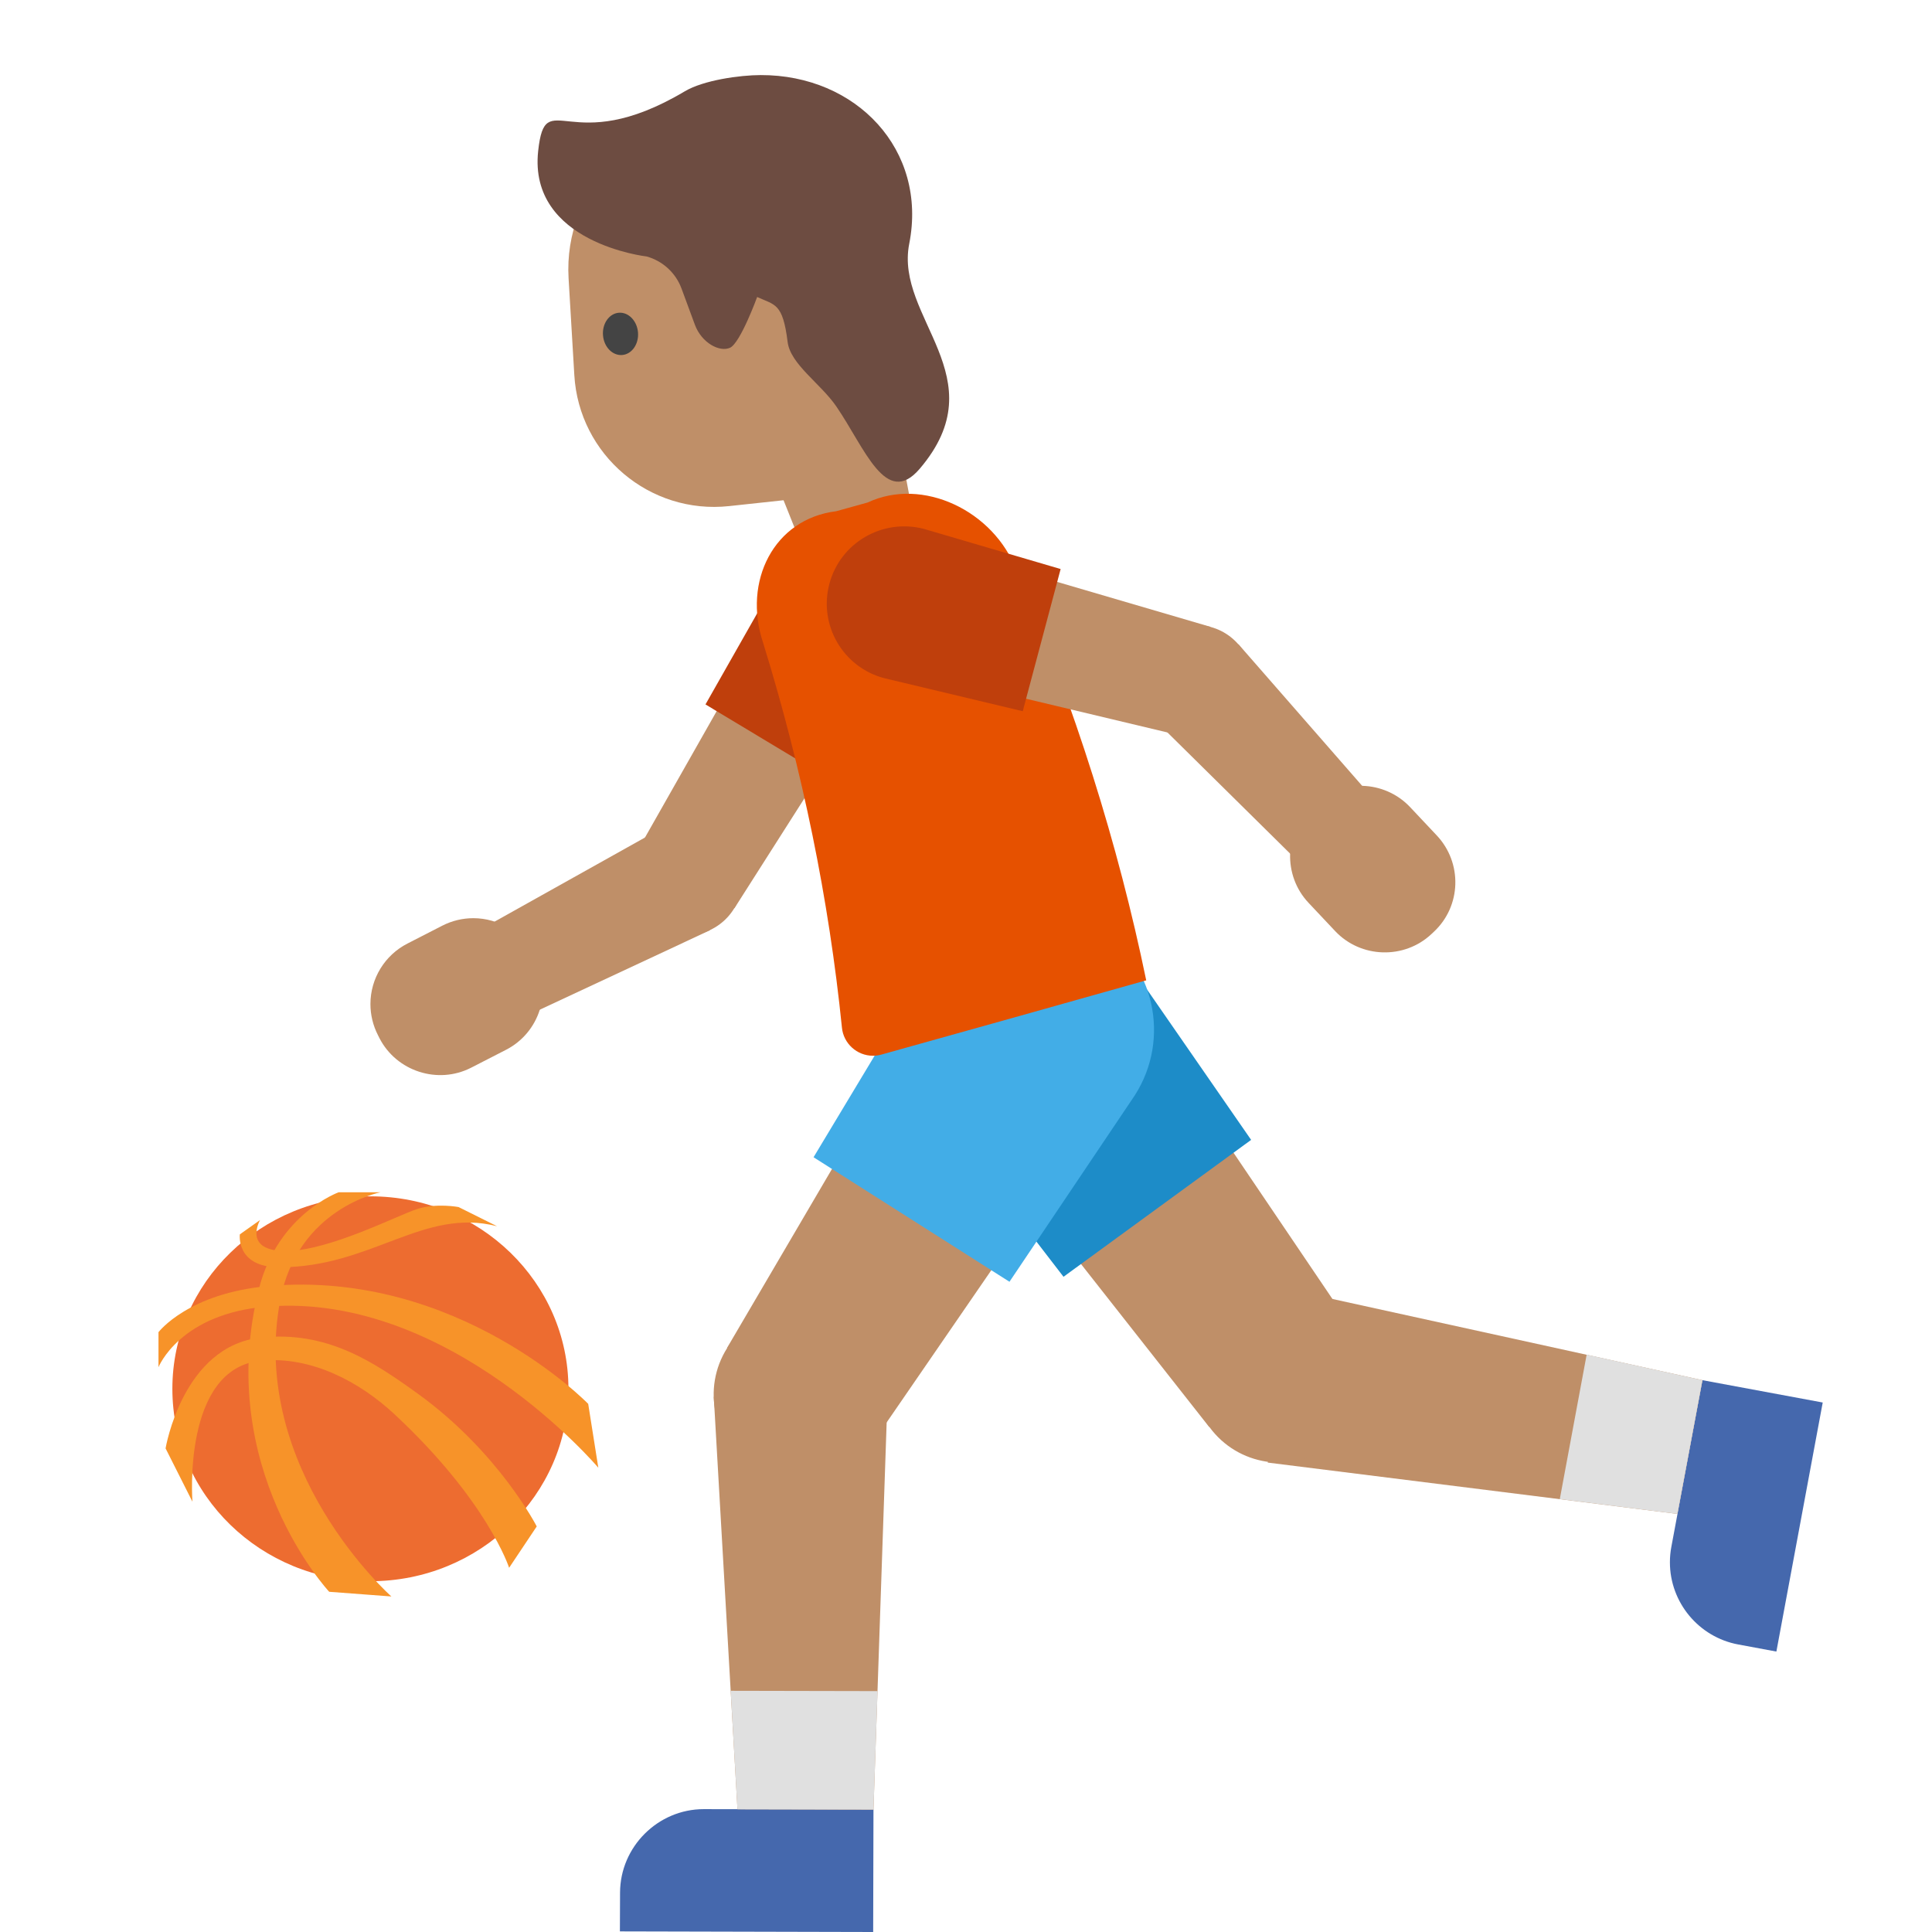
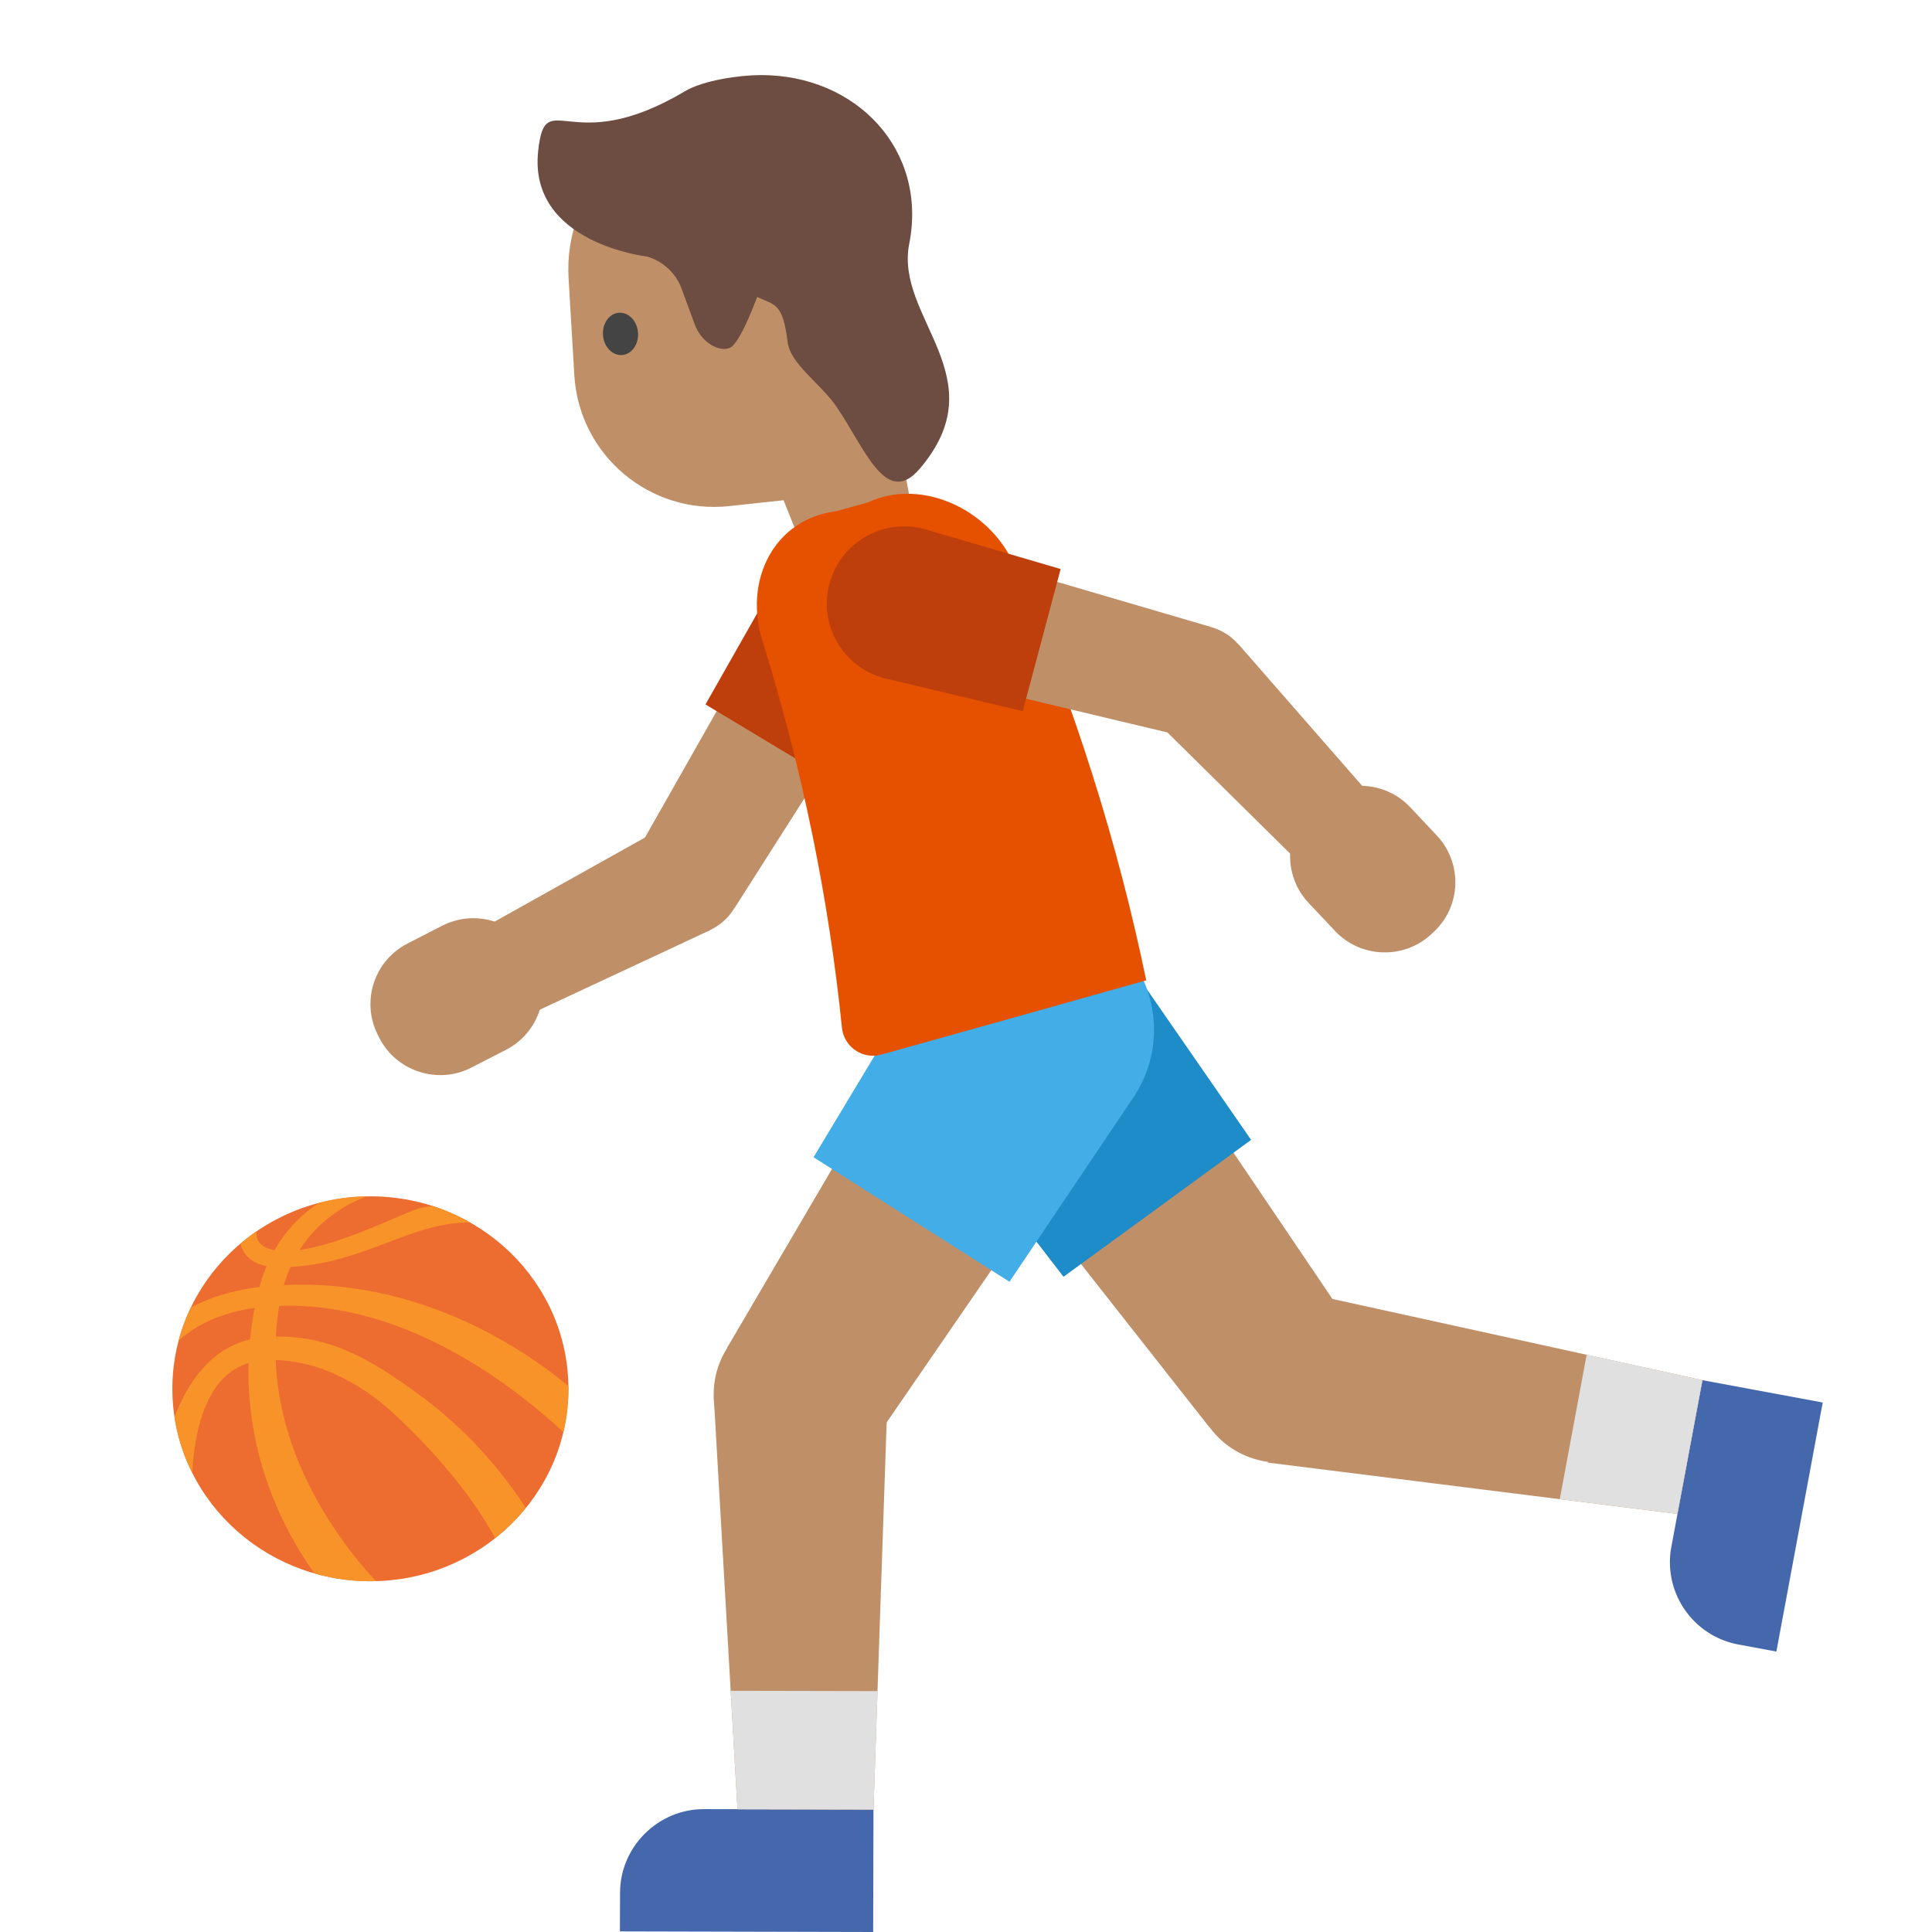
- <svg xmlns="http://www.w3.org/2000/svg" width="128px" height="128px" version="1.1" xml:space="preserve" style="fill-rule:evenodd;clip-rule:evenodd;stroke-linejoin:round;stroke-miterlimit:2;">
-   <path d="M120.76,92.92L117.69,109.42L115.16,108.95C112.548,108.465 110.636,106.165 110.636,103.508C110.636,103.167 110.667,102.826 110.73,102.49L112.79,91.44L120.76,92.92Z" style="fill:#4568ad;fill-rule:nonzero;" />
-   <path d="M89.42,87.75L80.11,94.54L62.49,72.14L73.45,64.14L89.42,87.75Z" style="fill:#bf8f68;fill-rule:nonzero;" />
-   <path d="M112.79,91.44L111.13,100.3L83.99,96.9L86.09,85.58L112.79,91.44Z" style="fill:#bf8f68;fill-rule:nonzero;" />
-   <g transform="matrix(0.807702,-0.589591,0.589591,0.807702,-37.4393,67.51)">
-     <circle cx="84.77" cy="91.15" r="5.75" style="fill:#bf8f68;" />
+ <svg xmlns="http://www.w3.org/2000/svg" width="128px" height="128px" version="1.1" xml:space="preserve" style="fill-rule:evenodd;clip-rule:evenodd;stroke-linejoin:round;stroke-miterlimit:2;" id="svg27">
+   <defs id="defs27">
+     <clipPath clipPathUnits="userSpaceOnUse" id="clipPath27">
+       <ellipse id="ellipse28" cx="24.54" cy="92.01" rx="13.12" ry="12.75" style="fill:#ed6c30" />
+     </clipPath>
+   </defs>
+   <path d="M120.76,92.92L117.69,109.42L115.16,108.95C112.548,108.465 110.636,106.165 110.636,103.508C110.636,103.167 110.667,102.826 110.73,102.49L112.79,91.44L120.76,92.92Z" style="fill:#4568ad;fill-rule:nonzero;" id="path1" />
+   <path d="M89.42,87.75L80.11,94.54L62.49,72.14L73.45,64.14L89.42,87.75Z" style="fill:#bf8f68;fill-rule:nonzero" id="path2" />
+   <path d="M112.79,91.44L111.13,100.3L83.99,96.9L86.09,85.58L112.79,91.44Z" style="fill:#bf8f68;fill-rule:nonzero" id="path3" />
+   <g transform="matrix(0.807702,-0.589591,0.589591,0.807702,-37.4393,67.51)" id="g3">
+     <circle cx="84.77" cy="91.15" r="5.75" style="fill:#bf8f68" id="circle3" />
  </g>
-   <g transform="matrix(0.807702,-0.589591,0.589591,0.807702,-27.1031,53.1812)">
-     <circle cx="67.97" cy="68.14" r="6.78" style="fill:#bf8f68;" />
+   <g transform="matrix(0.807702,-0.589591,0.589591,0.807702,-27.1031,53.1812)" id="g4">
+     <circle cx="67.97" cy="68.14" r="6.78" style="fill:#fbc11b;" id="circle4" />
  </g>
-   <path d="M105.12,89.75L103.34,99.32L111.13,100.3L112.79,91.44L105.12,89.75Z" style="fill:#e0e0e0;fill-rule:nonzero;" />
-   <path d="M63.13,61.51C59.53,64.14 58.74,69.19 61.37,72.78L70.46,84.59L82.89,75.52L74.41,63.27C71.78,59.67 66.73,58.88 63.13,61.51Z" style="fill:#1d8cc8;fill-rule:nonzero;" />
-   <g>
-     <path d="M31.73,61.64L34.68,67.4L47.04,61.63L43.64,54.98L31.73,61.64Z" style="fill:#bf8f68;fill-rule:nonzero;" />
-     <path d="M48.66,60.17L42.26,56.32L51.96,39.22L59.22,43.59L48.66,60.17Z" style="fill:#bf8f68;fill-rule:nonzero;" />
-     <g transform="matrix(0.515427,-0.856933,0.856933,0.515427,-27.8825,67.1797)">
-       <circle cx="45.46" cy="58.24" r="3.73" style="fill:#bf8f68;" />
+   <path d="M105.12,89.75L103.34,99.32L111.13,100.3L112.79,91.44L105.12,89.75Z" style="fill:#e0e0e0;fill-rule:nonzero;" id="path4" />
+   <path d="M63.13,61.51C59.53,64.14 58.74,69.19 61.37,72.78L70.46,84.59L82.89,75.52L74.41,63.27C71.78,59.67 66.73,58.88 63.13,61.51Z" style="fill:#1d8cc8;fill-rule:nonzero;" id="path5" />
+   <g id="g9">
+     <path d="M31.73,61.64L34.68,67.4L47.04,61.63L43.64,54.98L31.73,61.64Z" style="fill:#bf8f68;fill-rule:nonzero" id="path6" />
+     <path d="M48.66,60.17L42.26,56.32L51.96,39.22L59.22,43.59L48.66,60.17Z" style="fill:#bf8f68;fill-rule:nonzero" id="path7" />
+     <g transform="matrix(0.515427,-0.856933,0.856933,0.515427,-27.8825,67.1797)" id="g7">
+       <circle cx="45.46" cy="58.24" r="3.73" style="fill:#bf8f68" id="circle7" />
    </g>
-     <path d="M25.14,68.78L25.04,68.58C24.713,67.943 24.542,67.237 24.542,66.521C24.542,64.831 25.494,63.277 27,62.51L29.3,61.33C29.937,61.003 30.643,60.832 31.359,60.832C33.049,60.832 34.603,61.784 35.37,63.29L35.47,63.49C36.61,65.71 35.73,68.43 33.51,69.56L31.21,70.74C29.007,71.864 26.27,70.98 25.14,68.78Z" style="fill:#bf8f68;fill-rule:nonzero;" />
-     <g transform="matrix(0.515427,-0.856933,0.856933,0.515427,-8.54477,67.7012)">
-       <circle cx="55.59" cy="41.4" r="4.23" style="fill:#bf8f68;" />
+     <path d="M25.14,68.78L25.04,68.58C24.713,67.943 24.542,67.237 24.542,66.521C24.542,64.831 25.494,63.277 27,62.51L29.3,61.33C29.937,61.003 30.643,60.832 31.359,60.832C33.049,60.832 34.603,61.784 35.37,63.29L35.47,63.49C36.61,65.71 35.73,68.43 33.51,69.56L31.21,70.74C29.007,71.864 26.27,70.98 25.14,68.78Z" style="fill:#bf8f68;fill-rule:nonzero" id="path8" />
+     <g transform="matrix(0.515427,-0.856933,0.856933,0.515427,-8.54477,67.7012)" id="g8">
+       <circle cx="55.59" cy="41.4" r="4.23" style="fill:#fbc11b;" id="circle8" />
    </g>
-     <path d="M58.42,36.71C56,35.25 52.86,36.04 51.4,38.46L46.74,46.67L55.09,51.69L60.16,43.73C61.62,41.3 60.84,38.16 58.42,36.71Z" style="fill:#bf3f0c;fill-rule:nonzero;" />
+     <path d="M58.42,36.71C56,35.25 52.86,36.04 51.4,38.46L46.74,46.67L55.09,51.69L60.16,43.73C61.62,41.3 60.84,38.16 58.42,36.71Z" style="fill:#bf3f0c;fill-rule:nonzero;" id="path9" />
  </g>
-   <g>
-     <path d="M57.85,128L41.07,127.96L41.08,125.39C41.089,122.352 43.592,119.858 46.63,119.86L57.87,119.88L57.85,128Z" style="fill:#4568ad;fill-rule:nonzero;" />
-     <path d="M57.89,95.48L48.17,89.3L62.59,64.71L74.04,71.99L57.89,95.48Z" style="fill:#bf8f68;fill-rule:nonzero;" />
-     <path d="M57.87,119.89L48.86,119.87L47.29,92.55L58.8,92.57L57.87,119.89Z" style="fill:#bf8f68;fill-rule:nonzero;" />
-     <g transform="matrix(0.536504,-0.843897,0.843897,0.536504,-53.3848,87.5711)">
-       <circle cx="53.03" cy="92.39" r="5.75" style="fill:#bf8f68;" />
+   <g id="g14">
+     <path d="M57.85,128L41.07,127.96L41.08,125.39C41.089,122.352 43.592,119.858 46.63,119.86L57.87,119.88L57.85,128Z" style="fill:#4568ad;fill-rule:nonzero;" id="path10" />
+     <path d="M57.89,95.48L48.17,89.3L62.59,64.71L74.04,71.99L57.89,95.48Z" style="fill:#bf8f68;fill-rule:nonzero" id="path11" />
+     <path d="M57.87,119.89L48.86,119.87L47.29,92.55L58.8,92.57L57.87,119.89Z" style="fill:#bf8f68;fill-rule:nonzero" id="path12" />
+     <g transform="matrix(0.536504,-0.843897,0.843897,0.536504,-53.3848,87.5711)" id="g12">
+       <circle cx="53.03" cy="92.39" r="5.75" style="fill:#bf8f68" id="circle12" />
    </g>
-     <g transform="matrix(0.536504,-0.843897,0.843897,0.536504,-26.0147,89.3264)">
-       <circle cx="68.31" cy="68.35" r="6.78" style="fill:#bf8f68;" />
+     <g transform="matrix(0.536504,-0.843897,0.843897,0.536504,-26.0147,89.3264)" id="g13">
+       <circle cx="68.31" cy="68.35" r="6.78" style="fill:#fbc11b;" id="circle13" />
    </g>
-     <path d="M58.14,112.04L48.41,112.02L48.86,119.87L57.87,119.89L58.14,112.04Z" style="fill:#e0e0e0;fill-rule:nonzero;" />
-     <path d="M72.72,61.42C68.984,59.046 63.956,60.165 61.58,63.9L53.9,76.67L66.88,84.92L75.19,72.56C77.59,68.8 76.48,63.82 72.72,61.42Z" style="fill:#42ade7;fill-rule:nonzero;" />
+     <path d="M58.14,112.04L48.41,112.02L48.86,119.87L57.87,119.89L58.14,112.04Z" style="fill:#e0e0e0;fill-rule:nonzero;" id="path13" />
+     <path d="M72.72,61.42C68.984,59.046 63.956,60.165 61.58,63.9L53.9,76.67L66.88,84.92L75.19,72.56C77.59,68.8 76.48,63.82 72.72,61.42Z" style="fill:#42ade7;fill-rule:nonzero;" id="path14" />
  </g>
-   <g>
-     <path d="M58.83,25.25L60.41,33.73C60.69,35.22 59.71,36.65 58.22,36.92L55.97,37.34C54.69,37.58 53.41,36.88 52.92,35.66L47.14,21.21L58.83,25.25Z" style="fill:#bf8f68;fill-rule:nonzero;" />
-     <path d="M57.91,14.92L59.65,32.31L48.31,33.53C43.04,34.1 38.36,30.14 38.05,24.85L37.67,18.44C37.32,12.51 42.17,7.58 48.1,7.81L50.46,7.9C54.35,8.07 57.52,11.06 57.91,14.92Z" style="fill:#bf8f68;fill-rule:nonzero;" />
-     <path d="M42.27,22.03C42.33,22.8 41.86,23.47 41.22,23.52C40.58,23.57 40.01,22.99 39.95,22.21C39.89,21.44 40.36,20.77 41,20.72C41.64,20.67 42.21,21.26 42.27,22.03" style="fill:#444;fill-rule:nonzero;" />
+   <g id="g17">
+     <path d="M58.83,25.25L60.41,33.73C60.69,35.22 59.71,36.65 58.22,36.92L55.97,37.34C54.69,37.58 53.41,36.88 52.92,35.66L47.14,21.21L58.83,25.25Z" style="fill:#bf8f68;fill-rule:nonzero" id="path15" />
+     <path d="M57.91,14.92L59.65,32.31L48.31,33.53C43.04,34.1 38.36,30.14 38.05,24.85L37.67,18.44C37.32,12.51 42.17,7.58 48.1,7.81L50.46,7.9C54.35,8.07 57.52,11.06 57.91,14.92Z" style="fill:#bf8f68;fill-rule:nonzero" id="path16" />
+     <path d="M42.27,22.03C42.33,22.8 41.86,23.47 41.22,23.52C40.58,23.57 40.01,22.99 39.95,22.21C39.89,21.44 40.36,20.77 41,20.72C41.64,20.67 42.21,21.26 42.27,22.03" style="fill:#444;fill-rule:nonzero;" id="path17" />
  </g>
-   <path d="M57.49,33.29C56.79,33.48 56.11,33.67 55.4,33.87C51.26,34.38 49.21,38.52 50.55,42.56C53.18,51.06 54.92,59.62 55.78,68.08C55.881,69.133 56.776,69.946 57.834,69.946C58.022,69.946 58.209,69.921 58.39,69.87C64.27,68.23 70.13,66.59 75.94,64.95C74.08,55.94 71.22,46.84 67.36,37.83C65.85,33.81 61.1,31.59 57.49,33.29Z" style="fill:#e65100;fill-rule:nonzero;" />
-   <g>
-     <path d="M86.32,57.39L91.03,52.96L82.05,42.68L76.61,47.8L86.32,57.39Z" style="fill:#bf8f68;fill-rule:nonzero;" />
-     <path d="M80.2,41.53L78.28,48.75L59.16,44.19L61.33,36L80.2,41.53Z" style="fill:#bf8f68;fill-rule:nonzero;" />
-     <g transform="matrix(0.256998,-0.966412,0.966412,0.256998,15.2416,110.115)">
-       <circle cx="79.24" cy="45.14" r="3.73" style="fill:#bf8f68;" />
+   <path d="M57.49,33.29C56.79,33.48 56.11,33.67 55.4,33.87C51.26,34.38 49.21,38.52 50.55,42.56C53.18,51.06 54.92,59.62 55.78,68.08C55.881,69.133 56.776,69.946 57.834,69.946C58.022,69.946 58.209,69.921 58.39,69.87C64.27,68.23 70.13,66.59 75.94,64.95C74.08,55.94 71.22,46.84 67.36,37.83C65.85,33.81 61.1,31.59 57.49,33.29Z" style="fill:#e65100;fill-rule:nonzero;" id="path18" />
+   <g id="g22">
+     <path d="M86.32,57.39L91.03,52.96L82.05,42.68L76.61,47.8L86.32,57.39Z" style="fill:#bf8f68;fill-rule:nonzero" id="path19" />
+     <path d="M80.2,41.53L78.28,48.75L59.16,44.19L61.33,36L80.2,41.53Z" style="fill:#bf8f68;fill-rule:nonzero" id="path20" />
+     <g transform="matrix(0.256998,-0.966412,0.966412,0.256998,15.2416,110.115)" id="g20">
+       <circle cx="79.24" cy="45.14" r="3.73" style="fill:#bf8f68" id="circle20" />
    </g>
-     <path d="M95,61.73L94.84,61.88C93.037,63.576 90.159,63.491 88.46,61.69L86.69,59.81C84.994,58.007 85.079,55.129 86.88,53.43L87.04,53.28C88.843,51.584 91.721,51.669 93.42,53.47L95.19,55.35C96.9,57.17 96.82,60.03 95,61.73Z" style="fill:#bf8f68;fill-rule:nonzero;" />
-     <g transform="matrix(0.256998,-0.966412,0.966412,0.256998,6.01507,88.0097)">
-       <circle cx="60.25" cy="40.09" r="4.23" style="fill:#bf8f68;" />
+     <path d="M95,61.73L94.84,61.88C93.037,63.576 90.159,63.491 88.46,61.69L86.69,59.81C84.994,58.007 85.079,55.129 86.88,53.43L87.04,53.28C88.843,51.584 91.721,51.669 93.42,53.47L95.19,55.35C96.9,57.17 96.82,60.03 95,61.73Z" style="fill:#bf8f68;fill-rule:nonzero" id="path21" />
+     <g transform="matrix(0.256998,-0.966412,0.966412,0.256998,6.01507,88.0097)" id="g21">
+       <circle cx="60.25" cy="40.09" r="4.23" style="fill:#fbc11b;" id="circle21" />
    </g>
-     <path d="M54.95,38.68C54.22,41.41 55.85,44.21 58.58,44.93L67.76,47.12L70.27,37.7L61.21,35.04C58.47,34.33 55.67,35.95 54.95,38.68Z" style="fill:#bf3f0c;fill-rule:nonzero;" />
+     <path d="M54.95,38.68C54.22,41.41 55.85,44.21 58.58,44.93L67.76,47.12L70.27,37.7L61.21,35.04C58.47,34.33 55.67,35.95 54.95,38.68Z" style="fill:#bf3f0c;fill-rule:nonzero;" id="path22" />
  </g>
-   <g>
-     <ellipse id="a" cx="24.54" cy="92.01" rx="13.12" ry="12.75" style="fill:#ed6c30;" />
-     <g>
-       <path d="M21.81,105.46C21.81,105.46 14.15,97.25 17.16,85.37C18.41,80.44 22.44,78.99 22.44,78.99L25.22,78.99C25.22,78.99 19.71,80.04 18.56,86.17C16.46,97.39 25.93,105.77 25.93,105.77L21.81,105.46Z" style="fill:#f79329;fill-rule:nonzero;" />
-       <path d="M15.89,81.78C15.89,81.78 15.61,83.96 18.52,83.96C24.63,83.96 28.04,79.99 32.93,81.24L30.38,79.97C30.38,79.97 28.91,79.69 27.64,80.1C26.36,80.51 21.86,82.84 19.03,82.88C16.02,82.93 17.23,80.83 17.23,80.83L15.89,81.78ZM10.97,95.96C10.97,95.96 12.1,89.17 17.28,88.62C21.65,88.15 24.74,90.21 27.7,92.35C33.05,96.22 35.56,101.13 35.56,101.13L33.73,103.87C33.73,103.87 32.32,99.46 26.14,93.7C23.81,91.53 20.6,89.83 17.28,90.15C12.06,90.66 12.75,99.49 12.75,99.49L10.97,95.96Z" style="fill:#f79329;fill-rule:nonzero;" />
-       <path d="M10.51,88.25C10.51,88.25 12.48,85.66 17.84,85.2C30.35,84.12 38.97,93.01 38.97,93.01L39.64,97.24C39.64,97.24 29.81,85.63 17.74,86.56C11.91,87.01 10.5,90.58 10.5,90.58L10.5,88.25L10.51,88.25Z" style="fill:#f79329;fill-rule:nonzero;" />
-     </g>
-     <ellipse cx="24.54" cy="92.01" rx="13.12" ry="12.75" style="fill:none;" />
+   <ellipse id="a" cx="24.54" cy="92.01" rx="13.12" ry="12.75" style="fill:#ed6c30" />
+   <g id="g25" clip-path="url(#clipPath27)">
+     <path d="m 21.81,105.46 c 0,0 -7.66,-8.21 -4.65,-20.09 1.25,-4.93 5.28,-6.38 5.28,-6.38 h 2.78 c 0,0 -5.51,1.05 -6.66,7.18 -2.1,11.22 7.37,19.6 7.37,19.6 z" style="fill:#f79329;fill-rule:nonzero" id="path23" />
+     <path d="m 15.89,81.78 c 0,0 -0.28,2.18 2.63,2.18 6.11,0 9.52,-3.97 14.41,-2.72 l -2.55,-1.27 c 0,0 -1.47,-0.28 -2.74,0.13 -1.28,0.41 -5.78,2.74 -8.61,2.78 -3.01,0.05 -1.8,-2.05 -1.8,-2.05 z m -4.92,14.18 c 0,0 1.13,-6.79 6.31,-7.34 4.37,-0.47 7.46,1.59 10.42,3.73 5.35,3.87 7.86,8.78 7.86,8.78 l -1.83,2.74 c 0,0 -1.41,-4.41 -7.59,-10.17 -2.33,-2.17 -5.54,-3.87 -8.86,-3.55 -5.22,0.51 -4.53,9.34 -4.53,9.34 z" style="fill:#f79329;fill-rule:nonzero" id="path24" />
+     <path d="m 10.51,88.25 c 0,0 1.97,-2.59 7.33,-3.05 12.51,-1.08 21.13,7.81 21.13,7.81 l 0.67,4.23 c 0,0 -9.83,-11.61 -21.9,-10.68 -5.83,0.45 -7.24,4.02 -7.24,4.02 v -2.33 z" style="fill:#f79329;fill-rule:nonzero" id="path25" />
  </g>
-   <g transform="matrix(1.04323,-0.105528,0.105528,1.04323,-15.7446,5.74995)">
-     <path d="M70.326,31.373C67.946,33.651 67.007,29.712 65.482,26.925C64.635,25.377 62.863,23.982 62.83,22.56C62.773,20.06 62.26,20.17 61.2,19.54C61.2,19.54 59.85,22.335 59.168,22.56C58.486,22.785 57.417,22.075 57.11,20.89L56.5,18.53C56.236,17.508 55.494,16.673 54.51,16.29C54.51,16.29 47.15,14.697 48.362,8.971C49.253,4.762 50.263,9.735 57.96,6.15C59.211,5.567 61.53,5.482 62.83,5.612C68.85,6.202 72.859,11.379 71.099,17.161C69.705,21.74 75.809,26.121 70.326,31.373Z" style="fill:#6d4c41;fill-rule:nonzero;" />
+   <ellipse cx="24.54" cy="92.01" rx="13.12" ry="12.75" style="fill:none" id="ellipse25" />
+   <g transform="matrix(1.04323,-0.105528,0.105528,1.04323,-15.7446,5.74995)" id="g27">
+     <path d="M70.326,31.373C67.946,33.651 67.007,29.712 65.482,26.925C64.635,25.377 62.863,23.982 62.83,22.56C62.773,20.06 62.26,20.17 61.2,19.54C61.2,19.54 59.85,22.335 59.168,22.56C58.486,22.785 57.417,22.075 57.11,20.89L56.5,18.53C56.236,17.508 55.494,16.673 54.51,16.29C54.51,16.29 47.15,14.697 48.362,8.971C49.253,4.762 50.263,9.735 57.96,6.15C59.211,5.567 61.53,5.482 62.83,5.612C68.85,6.202 72.859,11.379 71.099,17.161C69.705,21.74 75.809,26.121 70.326,31.373Z" style="fill:#6d4c41;fill-rule:nonzero" id="path26" />
  </g>
</svg>
